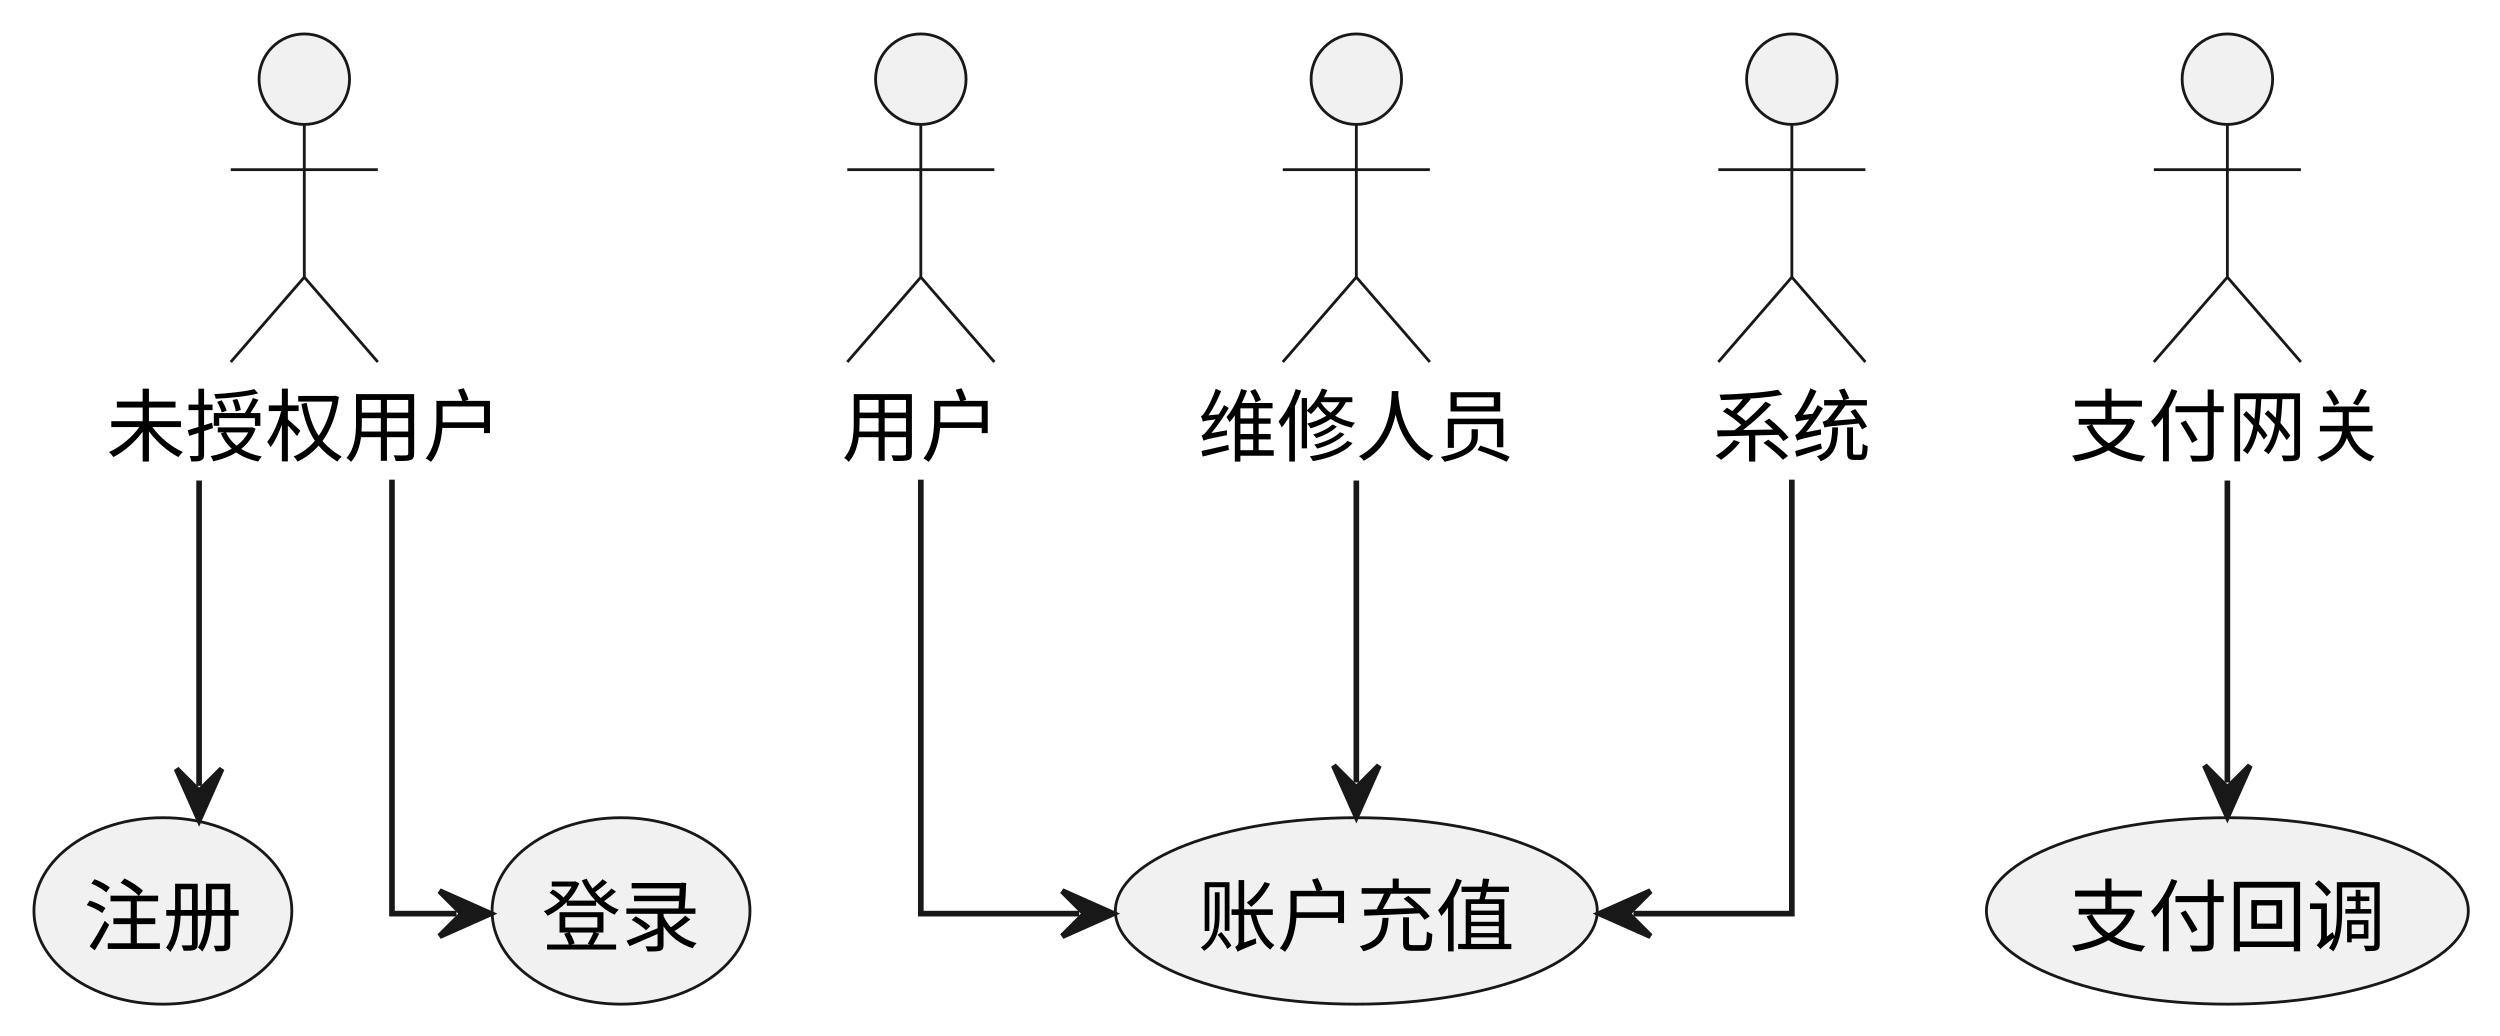
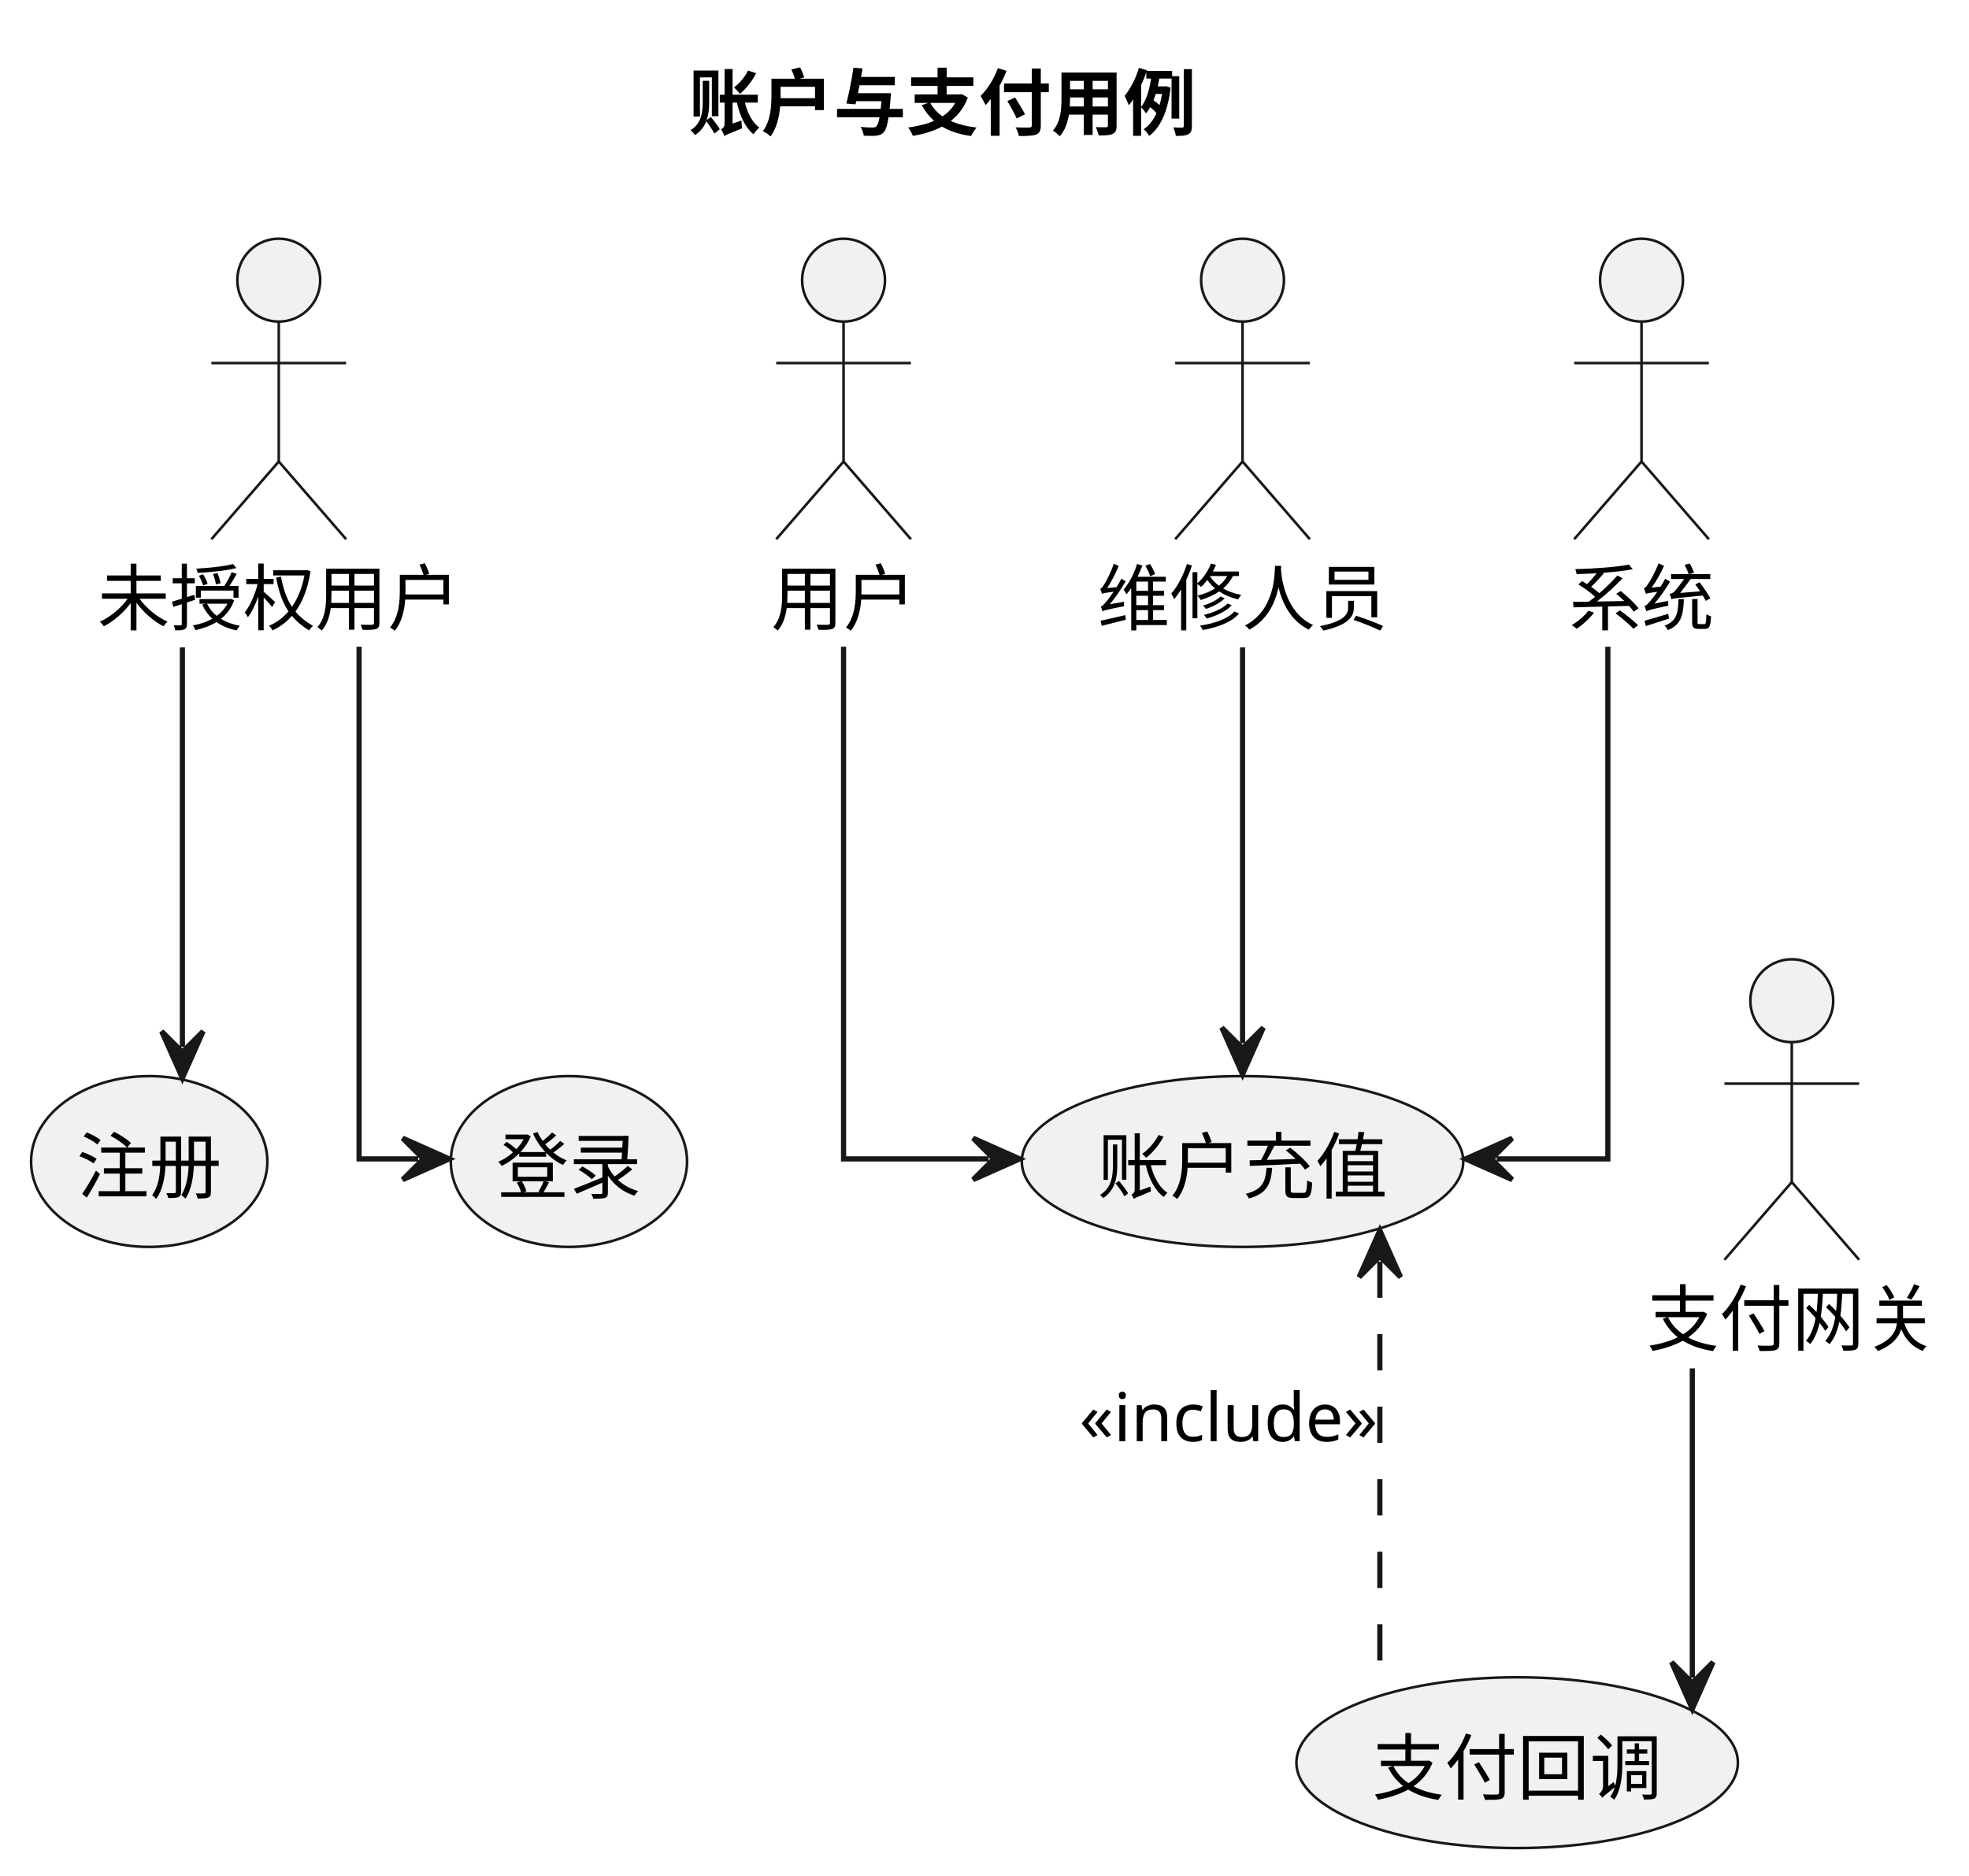
- <svg xmlns="http://www.w3.org/2000/svg" contentStyleType="text/css" data-diagram-type="DESCRIPTION" height="183px" preserveAspectRatio="none" style="width:442px;height:183px;background:#FFFFFF;" version="1.1" viewBox="0 0 442 183" width="442px" zoomAndPan="magnify">
+ <svg xmlns="http://www.w3.org/2000/svg" contentStyleType="text/css" data-diagram-type="DESCRIPTION" height="362px" preserveAspectRatio="none" style="width:380px;height:362px;background:#FFFFFF;" version="1.1" viewBox="0 0 380 362" width="380px" zoomAndPan="magnify">
  <defs />
  <g>
-     <g class="entity" data-entity="G" data-source-line="3" data-uid="ent0002" id="entity_G">
-       <ellipse cx="53.8" cy="14" fill="#F1F1F1" rx="8" ry="8" style="stroke:#181818;stroke-width:0.5;" />
-       <path d="M53.8,22 L53.8,49 M40.8,30 L66.8,30 M53.8,49 L40.8,64 M53.8,49 L66.8,64" fill="none" style="stroke:#181818;stroke-width:0.5;" />
-       <text fill="#000000" font-family="sans-serif" font-size="14" lengthAdjust="spacing" textLength="70" x="18.8" y="80.466">未授权用户</text>
+     <g class="title" data-source-line="1">
+       <text fill="#000000" font-family="sans-serif" font-size="14" font-weight="bold" lengthAdjust="spacing" textLength="101.062" x="132.869" y="24.966">账户与支付用例</text>
    </g>
-     <g class="entity" data-entity="U" data-source-line="4" data-uid="ent0003" id="entity_U">
-       <ellipse cx="162.8" cy="14" fill="#F1F1F1" rx="8" ry="8" style="stroke:#181818;stroke-width:0.5;" />
-       <path d="M162.8,22 L162.8,49 M149.8,30 L175.8,30 M162.8,49 L149.8,64 M162.8,49 L175.8,64" fill="none" style="stroke:#181818;stroke-width:0.5;" />
-       <text fill="#000000" font-family="sans-serif" font-size="14" lengthAdjust="spacing" textLength="28" x="148.8" y="80.466">用户</text>
+     <g class="entity" data-entity="G" data-source-line="4" data-uid="ent0002" id="entity_G">
+       <ellipse cx="53.8" cy="54.068" fill="#F1F1F1" rx="8" ry="8" style="stroke:#181818;stroke-width:0.5;" />
+       <path d="M53.8,62.068 L53.8,89.068 M40.8,70.068 L66.8,70.068 M53.8,89.068 L40.8,104.068 M53.8,89.068 L66.8,104.068" fill="none" style="stroke:#181818;stroke-width:0.5;" />
+       <text fill="#000000" font-family="sans-serif" font-size="14" lengthAdjust="spacing" textLength="70" x="18.8" y="120.534">未授权用户</text>
    </g>
-     <g class="entity" data-entity="M" data-source-line="5" data-uid="ent0004" id="entity_M">
-       <ellipse cx="239.8" cy="14" fill="#F1F1F1" rx="8" ry="8" style="stroke:#181818;stroke-width:0.5;" />
-       <path d="M239.8,22 L239.8,49 M226.8,30 L252.8,30 M239.8,49 L226.8,64 M239.8,49 L252.8,64" fill="none" style="stroke:#181818;stroke-width:0.5;" />
-       <text fill="#000000" font-family="sans-serif" font-size="14" lengthAdjust="spacing" textLength="56" x="211.8" y="80.466">维修人员</text>
+     <g class="entity" data-entity="U" data-source-line="5" data-uid="ent0003" id="entity_U">
+       <ellipse cx="162.8" cy="54.068" fill="#F1F1F1" rx="8" ry="8" style="stroke:#181818;stroke-width:0.5;" />
+       <path d="M162.8,62.068 L162.8,89.068 M149.8,70.068 L175.8,70.068 M162.8,89.068 L149.8,104.068 M162.8,89.068 L175.8,104.068" fill="none" style="stroke:#181818;stroke-width:0.5;" />
+       <text fill="#000000" font-family="sans-serif" font-size="14" lengthAdjust="spacing" textLength="28" x="148.8" y="120.534">用户</text>
    </g>
-     <g class="entity" data-entity="P" data-source-line="6" data-uid="ent0005" id="entity_P">
-       <ellipse cx="393.8" cy="14" fill="#F1F1F1" rx="8" ry="8" style="stroke:#181818;stroke-width:0.5;" />
-       <path d="M393.8,22 L393.8,49 M380.8,30 L406.8,30 M393.8,49 L380.8,64 M393.8,49 L406.8,64" fill="none" style="stroke:#181818;stroke-width:0.5;" />
-       <text fill="#000000" font-family="sans-serif" font-size="14" lengthAdjust="spacing" textLength="56" x="365.8" y="80.466">支付网关</text>
+     <g class="entity" data-entity="M" data-source-line="6" data-uid="ent0004" id="entity_M">
+       <ellipse cx="239.8" cy="54.068" fill="#F1F1F1" rx="8" ry="8" style="stroke:#181818;stroke-width:0.5;" />
+       <path d="M239.8,62.068 L239.8,89.068 M226.8,70.068 L252.8,70.068 M239.8,89.068 L226.8,104.068 M239.8,89.068 L252.8,104.068" fill="none" style="stroke:#181818;stroke-width:0.5;" />
+       <text fill="#000000" font-family="sans-serif" font-size="14" lengthAdjust="spacing" textLength="56" x="211.8" y="120.534">维修人员</text>
    </g>
-     <g class="entity" data-entity="S" data-source-line="7" data-uid="ent0006" id="entity_S">
-       <ellipse cx="316.8" cy="14" fill="#F1F1F1" rx="8" ry="8" style="stroke:#181818;stroke-width:0.5;" />
-       <path d="M316.8,22 L316.8,49 M303.8,30 L329.8,30 M316.8,49 L303.8,64 M316.8,49 L329.8,64" fill="none" style="stroke:#181818;stroke-width:0.5;" />
-       <text fill="#000000" font-family="sans-serif" font-size="14" lengthAdjust="spacing" textLength="28" x="302.8" y="80.466">系统</text>
+     <g class="entity" data-entity="P" data-source-line="7" data-uid="ent0005" id="entity_P">
+       <ellipse cx="345.8" cy="193.138" fill="#F1F1F1" rx="8" ry="8" style="stroke:#181818;stroke-width:0.5;" />
+       <path d="M345.8,201.138 L345.8,228.138 M332.8,209.138 L358.8,209.138 M345.8,228.138 L332.8,243.138 M345.8,228.138 L358.8,243.138" fill="none" style="stroke:#181818;stroke-width:0.5;" />
+       <text fill="#000000" font-family="sans-serif" font-size="14" lengthAdjust="spacing" textLength="56" x="317.8" y="259.604">支付网关</text>
    </g>
-     <g class="entity" data-entity=".." data-source-line="9" data-uid="ent0007" id="entity_..">
-       <ellipse cx="28.799" cy="161.053" fill="#F1F1F1" rx="22.799" ry="16.483" style="stroke:#181818;stroke-width:0.5;" />
-       <text fill="#000000" font-family="sans-serif" font-size="14" lengthAdjust="spacing" textLength="28" x="14.799" y="167.087">注册</text>
+     <g class="entity" data-entity="S" data-source-line="8" data-uid="ent0006" id="entity_S">
+       <ellipse cx="316.8" cy="54.068" fill="#F1F1F1" rx="8" ry="8" style="stroke:#181818;stroke-width:0.5;" />
+       <path d="M316.8,62.068 L316.8,89.068 M303.8,70.068 L329.8,70.068 M316.8,89.068 L303.8,104.068 M316.8,89.068 L329.8,104.068" fill="none" style="stroke:#181818;stroke-width:0.5;" />
+       <text fill="#000000" font-family="sans-serif" font-size="14" lengthAdjust="spacing" textLength="28" x="302.8" y="120.534">系统</text>
    </g>
-     <g class="entity" data-entity=".." data-source-line="10" data-uid="ent0008" id="entity_..">
-       <ellipse cx="109.799" cy="161.053" fill="#F1F1F1" rx="22.799" ry="16.483" style="stroke:#181818;stroke-width:0.5;" />
-       <text fill="#000000" font-family="sans-serif" font-size="14" lengthAdjust="spacing" textLength="28" x="95.799" y="167.087">登录</text>
+     <g class="entity" data-entity=".." data-source-line="10" data-uid="ent0007" id="entity_..">
+       <ellipse cx="28.799" cy="224.171" fill="#F1F1F1" rx="22.799" ry="16.483" style="stroke:#181818;stroke-width:0.5;" />
+       <text fill="#000000" font-family="sans-serif" font-size="14" lengthAdjust="spacing" textLength="28" x="14.799" y="230.205">注册</text>
    </g>
-     <g class="entity" data-entity="...." data-source-line="11" data-uid="ent0009" id="entity_....">
-       <ellipse cx="239.798" cy="161.053" fill="#F1F1F1" rx="42.598" ry="16.483" style="stroke:#181818;stroke-width:0.5;" />
-       <text fill="#000000" font-family="sans-serif" font-size="14" lengthAdjust="spacing" textLength="56" x="211.798" y="167.087">账户充值</text>
+     <g class="entity" data-entity=".." data-source-line="11" data-uid="ent0008" id="entity_..">
+       <ellipse cx="109.799" cy="224.171" fill="#F1F1F1" rx="22.799" ry="16.483" style="stroke:#181818;stroke-width:0.5;" />
+       <text fill="#000000" font-family="sans-serif" font-size="14" lengthAdjust="spacing" textLength="28" x="95.799" y="230.205">登录</text>
    </g>
-     <g class="entity" data-entity="...." data-source-line="12" data-uid="ent0010" id="entity_....">
-       <ellipse cx="393.798" cy="161.053" fill="#F1F1F1" rx="42.598" ry="16.483" style="stroke:#181818;stroke-width:0.5;" />
-       <text fill="#000000" font-family="sans-serif" font-size="14" lengthAdjust="spacing" textLength="56" x="365.798" y="167.087">支付回调</text>
+     <g class="entity" data-entity="...." data-source-line="12" data-uid="ent0009" id="entity_....">
+       <ellipse cx="239.798" cy="224.171" fill="#F1F1F1" rx="42.598" ry="16.483" style="stroke:#181818;stroke-width:0.5;" />
+       <text fill="#000000" font-family="sans-serif" font-size="14" lengthAdjust="spacing" textLength="56" x="211.798" y="230.205">账户充值</text>
    </g>
-     <g class="link" data-entity-1="G" data-entity-2=".." data-source-line="14" data-uid="lnk11" id="link_G_..">
-       <path d="M35.2,84.96 C35.2,105.54 35.2,123.49 35.2,138.94" fill="none" id="G-to-注册" style="stroke:#181818;stroke-width:1;" />
-       <polygon fill="#181818" points="35.2,144.94,39.2,135.94,35.2,139.94,31.2,135.94,35.2,144.94" style="stroke:#181818;stroke-width:1;" />
+     <g class="entity" data-entity="...." data-source-line="13" data-uid="ent0010" id="entity_....">
+       <ellipse cx="292.798" cy="340.191" fill="#F1F1F1" rx="42.598" ry="16.483" style="stroke:#181818;stroke-width:0.5;" />
+       <text fill="#000000" font-family="sans-serif" font-size="14" lengthAdjust="spacing" textLength="56" x="264.798" y="346.225">支付回调</text>
    </g>
-     <g class="link" data-entity-1="G" data-entity-2=".." data-source-line="15" data-uid="lnk12" id="link_G_..">
-       <path d="M69.3,84.8 C69.3,118.55 69.3,161.53 69.3,161.53 C69.3,161.53 71.61,161.53 80.71,161.53" fill="none" id="G-to-登录" style="stroke:#181818;stroke-width:1;" />
-       <polygon fill="#181818" points="86.71,161.53,77.71,157.53,81.71,161.53,77.71,165.53,86.71,161.53" style="stroke:#181818;stroke-width:1;" />
+     <g class="link" data-entity-1="G" data-entity-2=".." data-source-line="15" data-uid="lnk11" id="link_G_..">
+       <path d="M35.2,124.948 C35.2,152.558 35.2,181.858 35.2,202.048" fill="none" id="G-to-注册" style="stroke:#181818;stroke-width:1;" />
+       <polygon fill="#181818" points="35.2,208.048,39.2,199.048,35.2,203.048,31.2,199.048,35.2,208.048" style="stroke:#181818;stroke-width:1;" />
    </g>
-     <g class="link" data-entity-1="U" data-entity-2="...." data-source-line="16" data-uid="lnk13" id="link_U_....">
-       <path d="M162.8,84.8 C162.8,118.55 162.8,161.53 162.8,161.53 C162.8,161.53 173.16,161.53 190.8,161.53" fill="none" id="U-to-账户充值" style="stroke:#181818;stroke-width:1;" />
-       <polygon fill="#181818" points="196.8,161.53,187.8,157.53,191.8,161.53,187.8,165.53,196.8,161.53" style="stroke:#181818;stroke-width:1;" />
+     <g class="link" data-entity-1="G" data-entity-2=".." data-source-line="16" data-uid="lnk12" id="link_G_..">
+       <path d="M69.3,124.808 C69.3,165.758 69.3,223.668 69.3,223.668 C69.3,223.668 71.61,223.668 80.71,223.668" fill="none" id="G-to-登录" style="stroke:#181818;stroke-width:1;" />
+       <polygon fill="#181818" points="86.71,223.668,77.71,219.668,81.71,223.668,77.71,227.668,86.71,223.668" style="stroke:#181818;stroke-width:1;" />
    </g>
-     <g class="link" data-entity-1="M" data-entity-2="...." data-source-line="17" data-uid="lnk14" id="link_M_....">
-       <path d="M239.8,84.96 C239.8,105.28 239.8,122.88 239.8,138.35" fill="none" id="M-to-账户充值" style="stroke:#181818;stroke-width:1;" />
-       <polygon fill="#181818" points="239.8,144.35,243.8,135.35,239.8,139.35,235.8,135.35,239.8,144.35" style="stroke:#181818;stroke-width:1;" />
+     <g class="link" data-entity-1="U" data-entity-2="...." data-source-line="17" data-uid="lnk13" id="link_U_....">
+       <path d="M162.8,124.808 C162.8,165.758 162.8,223.668 162.8,223.668 C162.8,223.668 173.16,223.668 190.8,223.668" fill="none" id="U-to-账户充值" style="stroke:#181818;stroke-width:1;" />
+       <polygon fill="#181818" points="196.8,223.668,187.8,219.668,191.8,223.668,187.8,227.668,196.8,223.668" style="stroke:#181818;stroke-width:1;" />
    </g>
-     <g class="link" data-entity-1="P" data-entity-2="...." data-source-line="18" data-uid="lnk15" id="link_P_....">
-       <path d="M393.8,84.96 C393.8,105.28 393.8,122.88 393.8,138.35" fill="none" id="P-to-支付回调" style="stroke:#181818;stroke-width:1;" />
-       <polygon fill="#181818" points="393.8,144.35,397.8,135.35,393.8,139.35,389.8,135.35,393.8,144.35" style="stroke:#181818;stroke-width:1;" />
+     <g class="link" data-entity-1="M" data-entity-2="...." data-source-line="18" data-uid="lnk14" id="link_M_....">
+       <path d="M239.8,124.948 C239.8,152.238 239.8,181.038 239.8,201.338" fill="none" id="M-to-账户充值" style="stroke:#181818;stroke-width:1;" />
+       <polygon fill="#181818" points="239.8,207.338,243.8,198.338,239.8,202.338,235.8,198.338,239.8,207.338" style="stroke:#181818;stroke-width:1;" />
    </g>
-     <g class="link" data-entity-1="S" data-entity-2="...." data-source-line="19" data-uid="lnk16" id="link_S_....">
-       <path d="M316.8,84.8 C316.8,118.55 316.8,161.53 316.8,161.53 C316.8,161.53 306.44,161.53 288.8,161.53" fill="none" id="S-to-账户充值" style="stroke:#181818;stroke-width:1;" />
-       <polygon fill="#181818" points="282.8,161.53,291.8,165.53,287.8,161.53,291.8,157.53,282.8,161.53" style="stroke:#181818;stroke-width:1;" />
+     <g class="link" data-entity-1="P" data-entity-2="...." data-source-line="19" data-uid="lnk15" id="link_P_....">
+       <path d="M326.6,264.098 C326.6,287.428 326.6,309.098 326.6,323.798" fill="none" id="P-to-支付回调" style="stroke:#181818;stroke-width:1;" />
+       <polygon fill="#181818" points="326.6,329.798,330.6,320.798,326.6,324.798,322.6,320.798,326.6,329.798" style="stroke:#181818;stroke-width:1;" />
+     </g>
+     <g class="link" data-entity-1="S" data-entity-2="...." data-source-line="20" data-uid="lnk16" id="link_S_....">
+       <path d="M310.3,124.808 C310.3,165.758 310.3,223.668 310.3,223.668 C310.3,223.668 303.52,223.668 288.84,223.668" fill="none" id="S-to-账户充值" style="stroke:#181818;stroke-width:1;" />
+       <polygon fill="#181818" points="282.84,223.668,291.84,227.668,287.84,223.668,291.84,219.668,282.84,223.668" style="stroke:#181818;stroke-width:1;" />
+     </g>
+     <g class="link" data-entity-1="...." data-entity-2="...." data-source-line="22" data-uid="lnk17" id="link_...._....">
+       <path d="M266.3,243.478 C266.3,265.858 266.3,304.758 266.3,327.028" fill="none" id="账户充值-backto-支付回调" style="stroke:#181818;stroke-width:1;stroke-dasharray:7,7;" />
+       <polygon fill="#181818" points="266.3,237.478,262.3,246.478,266.3,242.478,270.3,246.478,266.3,237.478" style="stroke:#181818;stroke-width:1;" />
+       <text fill="#000000" font-family="sans-serif" font-size="13" lengthAdjust="spacing" textLength="57.577" x="208.3" y="278.155">«include»</text>
    </g>
  </g>
</svg>
